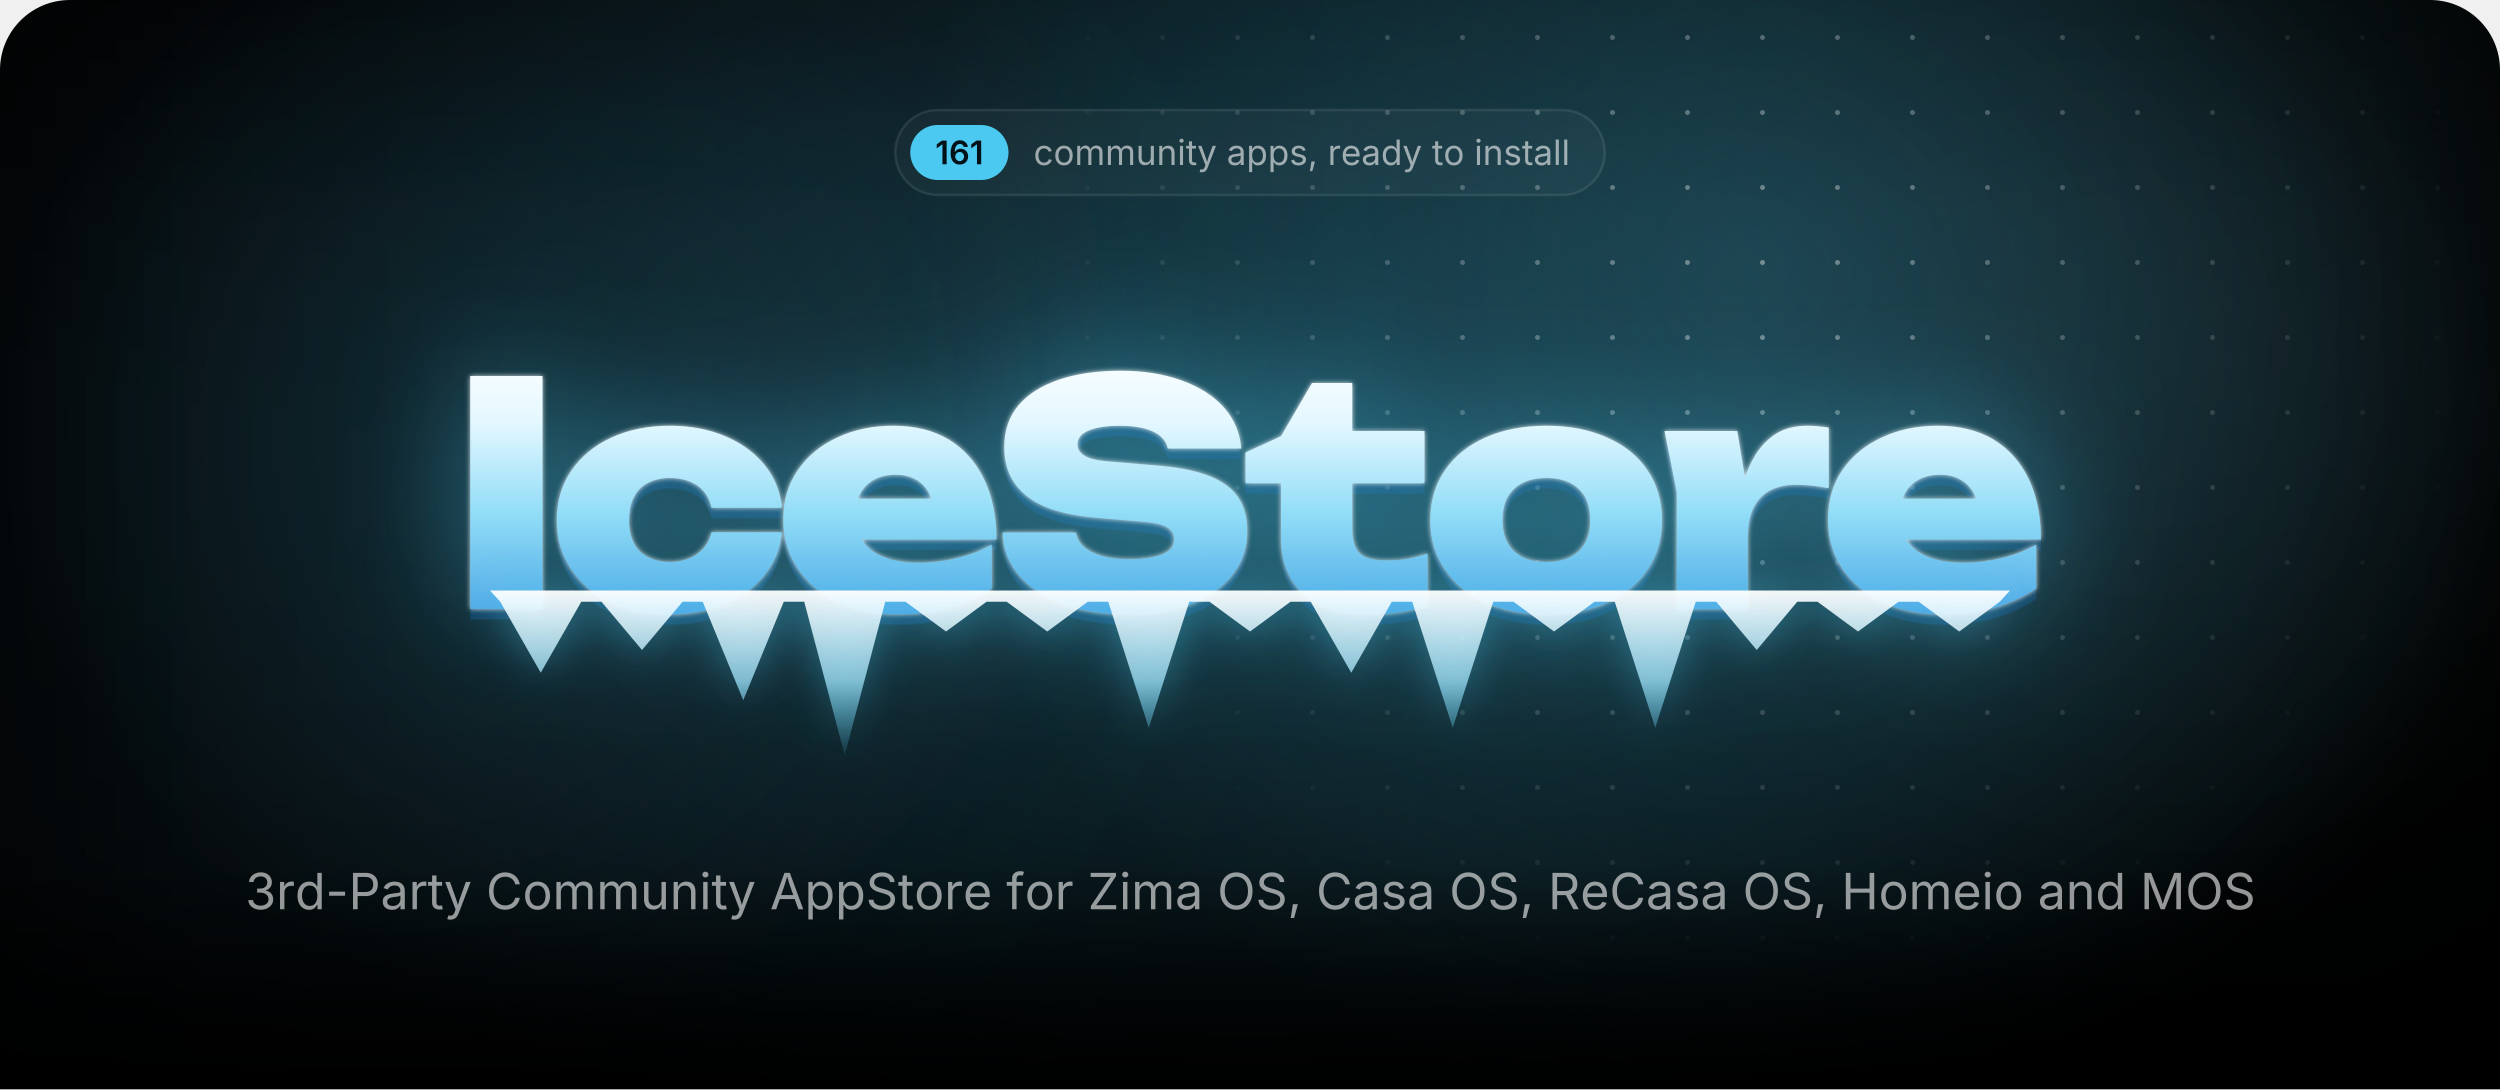
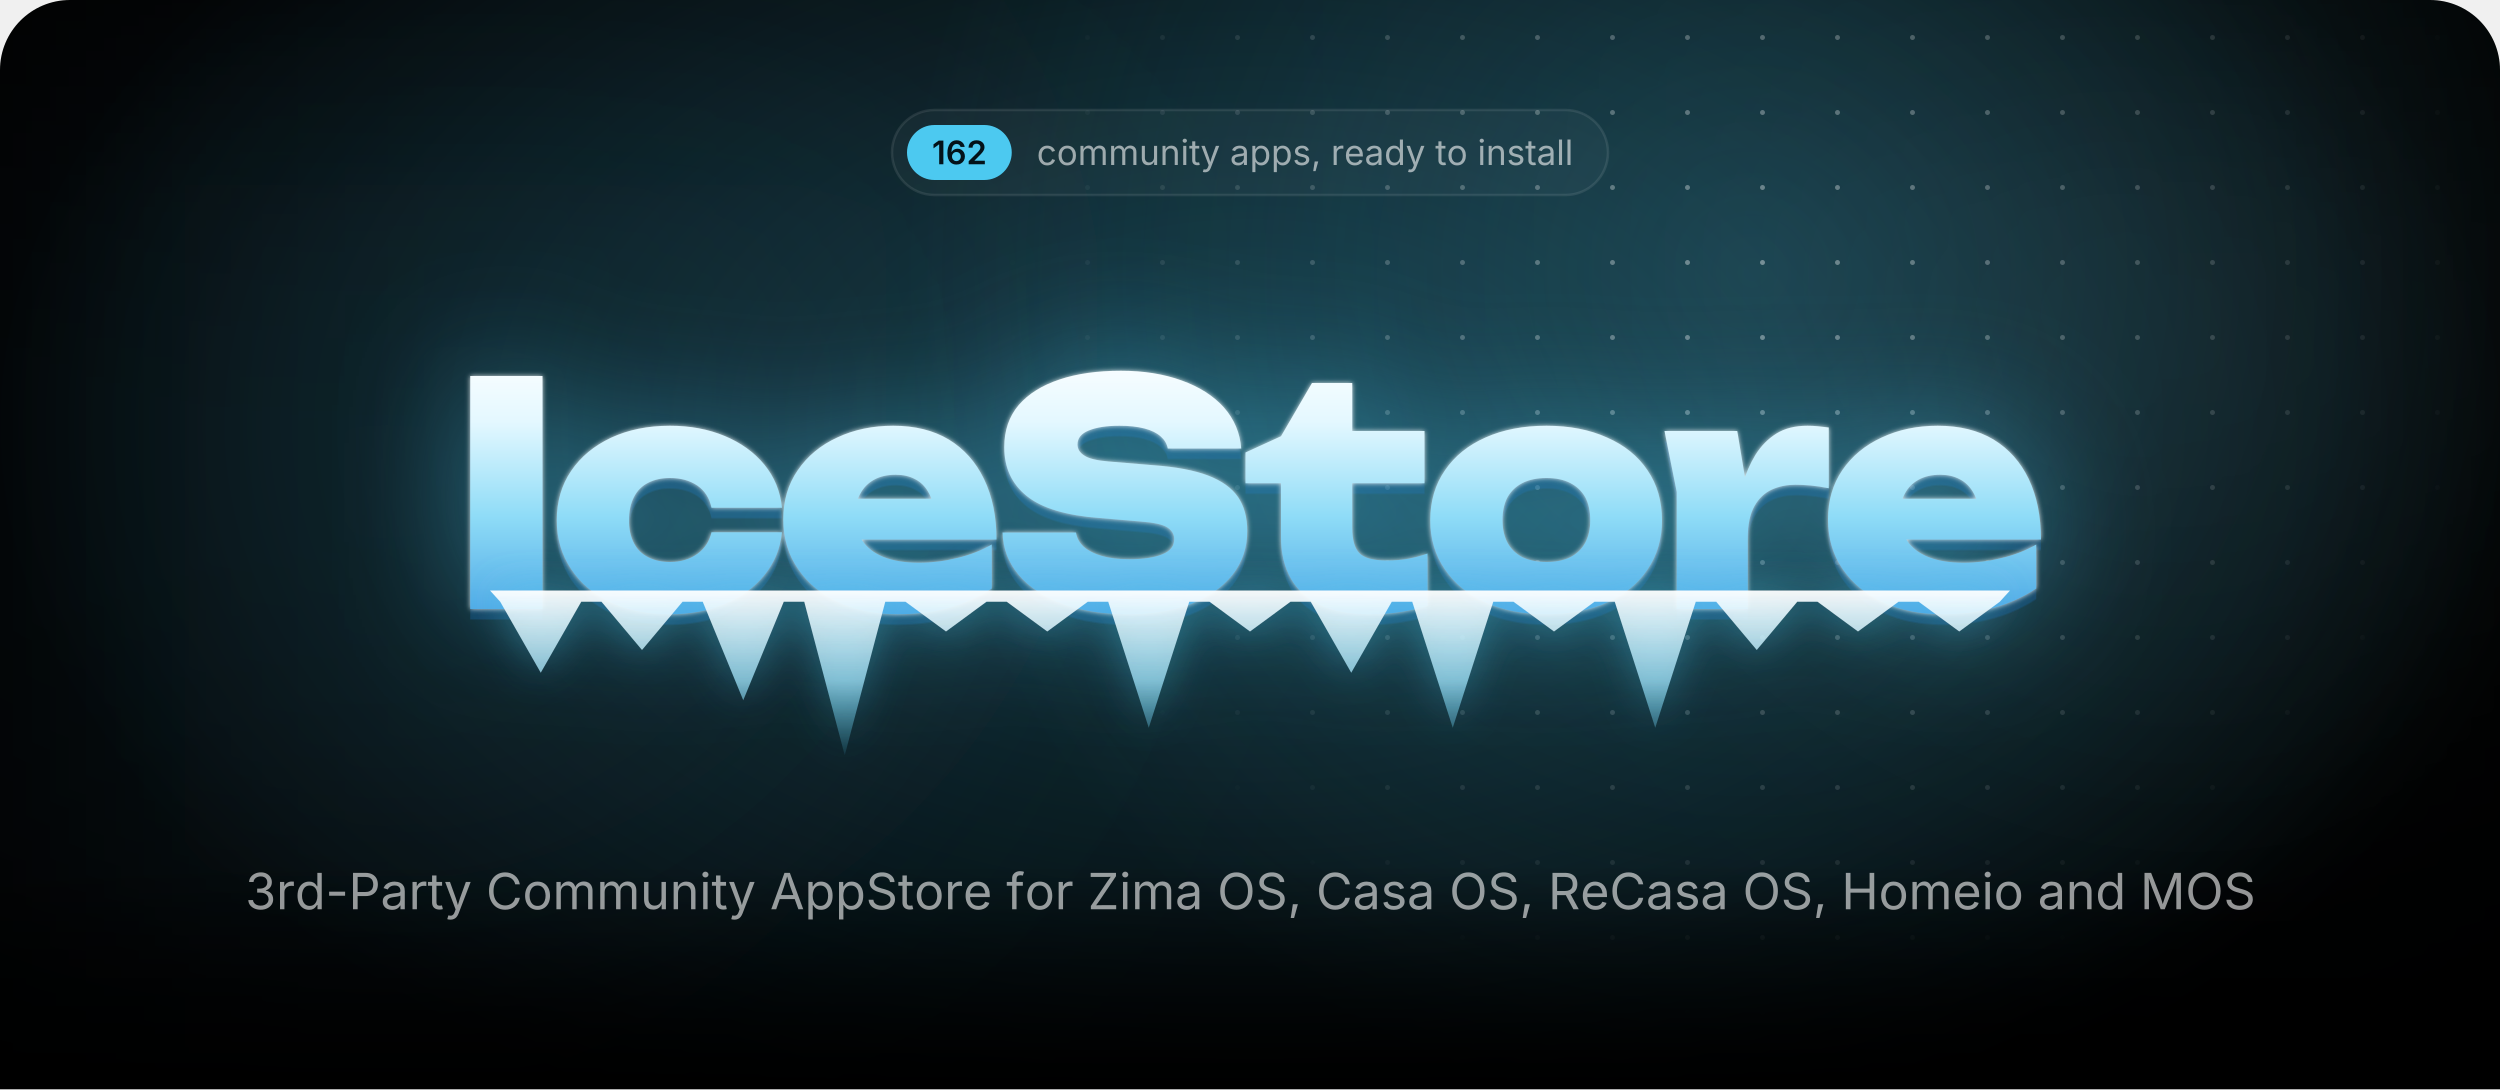
<svg xmlns="http://www.w3.org/2000/svg" width="1000" height="435.7" viewBox="0 0 1000 435.7">
  <style>.blob{transform-box:fill-box;transform-origin:center;animation:drift 22s ease-in-out infinite alternate}.blob+.blob{animation-duration:28s;animation-direction:alternate-reverse}@keyframes drift{to{transform:translate(180px,60px) scale(1.2)}}.spot{animation:spot 18s ease-in-out infinite alternate}@keyframes spot{to{transform:translate(-420px,40px)}}.gl{animation:gl 6s ease-in-out infinite}@keyframes gl{0%,35%{transform:translateX(0)}70%,100%{transform:translateX(1741px)}}.sp{transform-box:fill-box;transform-origin:center;opacity:0;animation:tw 3.2s ease-in-out infinite}@keyframes tw{0%,100%{opacity:0;transform:scale(.3) rotate(0)}50%{opacity:1;transform:scale(1) rotate(45deg)}}@media(prefers-reduced-motion:reduce){*{animation:none!important}}</style>
  <defs>
    <path id="semi.1342" d="M717 1490V0H452V1252H442L94 1002V1256L421 1490Z" />
    <path id="semi.1349" d="M671 -20Q565 -20 464 16Q362 53 280 136Q199 220 151 358Q103 497 103 702Q103 894 144 1044Q184 1193 260 1297Q337 1401 445 1456Q553 1510 687 1510Q826 1510 934 1455Q1043 1400 1110 1305Q1177 1210 1193 1089H931Q910 1175 847 1227Q784 1279 687 1279Q583 1279 510 1218Q438 1157 400 1044Q363 930 363 772H374Q410 837 466 883Q523 929 594 954Q666 978 745 978Q876 978 980 916Q1085 853 1146 744Q1207 634 1207 492Q1207 346 1140 230Q1073 114 952 47Q832 -20 671 -20ZM670 197Q749 197 812 236Q875 274 912 340Q948 406 948 487Q948 567 912 632Q877 697 815 735Q753 773 673 773Q614 773 563 750Q512 728 474 688Q435 648 414 596Q393 544 393 486Q393 408 429 342Q465 276 528 236Q591 197 670 197Z" />
+     <path id="semi.1343" d="M134 0V192L651 701Q724 776 774 834Q823 892 848 946Q874 1001 874 1065Q874 1135 842 1186Q809 1237 754 1264Q698 1292 627 1292Q552 1292 496 1262Q441 1232 411 1176Q381 1121 381 1044H126Q126 1185 190 1290Q255 1395 368 1452Q482 1510 630 1510Q779 1510 892 1454Q1005 1398 1068 1300Q1131 1203 1131 1078Q1131 995 1100 916Q1069 837 989 738Q909 638 763 498L504 234V223H1153V0Z" />
    <path id="regular.586" d="M613 -24Q461 -24 346 48Q232 120 168 250Q104 380 104 552Q104 727 168 858Q232 988 346 1060Q461 1132 613 1132Q694 1132 766 1111Q838 1090 898 1050Q957 1011 1000 954Q1043 896 1066 823L893 774Q881 817 856 853Q831 889 796 916Q760 942 714 956Q668 971 613 971Q501 971 429 912Q357 854 322 759Q287 664 287 552Q287 442 322 348Q357 253 429 195Q501 137 613 137Q669 137 716 152Q763 167 800 194Q836 222 861 260Q886 298 898 343L1070 294Q1048 219 1004 160Q961 102 901 60Q841 19 768 -2Q695 -24 613 -24Z" />
    <path id="regular.790" d="M613 -24Q461 -24 346 48Q232 120 168 250Q104 380 104 552Q104 727 168 858Q232 988 346 1060Q461 1132 613 1132Q766 1132 881 1060Q996 988 1060 858Q1124 727 1124 552Q1124 380 1060 250Q996 120 881 48Q766 -24 613 -24ZM613 137Q726 137 799 195Q872 253 907 348Q942 442 942 552Q942 663 907 758Q872 854 799 912Q726 971 613 971Q501 971 429 912Q357 854 322 759Q287 664 287 552Q287 442 322 348Q357 253 429 195Q501 137 613 137Z" />
    <path id="regular.766" d="M158 0V1118H333L334 868H320Q343 959 392 1018Q442 1078 508 1108Q575 1138 647 1138Q769 1138 844 1063Q920 988 942 866H918Q938 950 991 1011Q1044 1072 1120 1105Q1195 1138 1284 1138Q1381 1138 1461 1096Q1541 1054 1588 969Q1636 884 1636 754V0H1456V749Q1456 870 1388 922Q1320 974 1230 974Q1155 974 1100 942Q1046 911 1016 856Q987 801 987 730V0H807V767Q807 860 745 917Q683 974 588 974Q523 974 466 944Q408 913 373 853Q338 793 338 704V0Z" />
    <path id="regular.915" d="M537 -14Q424 -14 338 32Q253 79 206 173Q158 267 158 408V1118H338V423Q338 294 406 221Q474 148 591 148Q671 148 734 183Q798 218 835 286Q872 353 872 448V1118H1053V0H879V271H903Q851 114 756 50Q660 -14 537 -14Z" />
    <path id="regular.773" d="M338 670V0H158V1118H331L332 847H307Q358 1002 452 1067Q547 1132 674 1132Q787 1132 872 1086Q957 1039 1004 946Q1052 852 1052 710V0H872V695Q872 824 804 897Q737 970 620 970Q540 970 476 935Q412 900 375 833Q338 766 338 670Z" />
    <path id="regular.689" d="M158 0V1118H338V0ZM249 1301Q198 1301 161 1336Q124 1371 124 1420Q124 1470 161 1504Q198 1539 249 1539Q301 1539 338 1504Q375 1470 375 1420Q375 1371 338 1336Q301 1301 249 1301Z" />
    <path id="regular.889" d="M598 1118V964H20V1118ZM188 1384H368V290Q368 215 398 180Q429 146 500 146Q517 146 544 150Q570 154 592 158L629 6Q601 -4 566 -9Q530 -14 495 -14Q350 -14 269 62Q188 139 188 276Z" />
    <path id="regular.998" d="M140 -405 186 -249 205 -254Q260 -268 305 -262Q350 -255 386 -217Q422 -179 449 -99L481 -6L54 1118H251L489 455Q527 351 553 249Q579 147 608 51H542Q571 147 598 250Q624 352 661 455L901 1118H1097L606 -167Q572 -256 524 -314Q477 -371 414 -398Q351 -426 272 -426Q224 -426 189 -419Q154 -412 140 -405Z" />
    <path id="regular.507" d="M471 -26Q365 -26 278 14Q192 54 141 131Q90 208 90 318Q90 414 128 474Q166 534 230 568Q293 603 370 620Q447 637 525 647Q625 660 688 667Q751 674 782 691Q812 708 812 749V755Q812 825 786 874Q760 922 708 948Q656 974 578 974Q498 974 441 949Q384 924 348 886Q313 849 295 810L122 867Q165 969 238 1026Q311 1084 399 1108Q487 1132 573 1132Q629 1132 700 1118Q772 1105 838 1065Q905 1025 948 946Q992 868 992 737V0H815V152H803Q784 113 742 72Q700 30 633 2Q566 -26 471 -26ZM502 133Q602 133 671 172Q740 211 776 274Q812 336 812 404V559Q801 546 764 536Q727 525 680 517Q632 509 588 504Q543 498 517 495Q452 487 396 468Q339 448 305 410Q271 373 271 309Q271 251 301 212Q331 173 383 153Q435 133 502 133Z" />
    <path id="regular.843" d="M158 -418V1118H332V939H352Q371 969 405 1014Q439 1060 503 1096Q567 1132 676 1132Q816 1132 922 1062Q1029 992 1090 862Q1150 733 1150 556Q1150 378 1090 248Q1030 118 924 47Q817 -24 677 -24Q571 -24 506 12Q441 49 406 96Q371 142 352 173H338V-418ZM650 137Q755 137 826 194Q896 250 932 346Q967 441 967 558Q967 674 932 768Q897 861 826 916Q756 971 650 971Q547 971 477 919Q407 867 372 774Q336 682 336 558Q336 434 372 339Q408 244 478 190Q549 137 650 137Z" />
    <path id="regular.871" d="M538 -24Q423 -24 334 10Q244 43 186 109Q128 175 108 271L279 312Q303 220 370 177Q436 134 536 134Q653 134 722 184Q792 234 792 303Q792 361 752 400Q711 438 628 457L442 501Q290 537 216 612Q142 688 142 806Q142 902 196 976Q250 1049 344 1090Q437 1132 556 1132Q671 1132 752 1098Q832 1063 882 1002Q933 942 958 863L795 821Q772 881 718 930Q665 979 557 979Q457 979 390 933Q324 887 324 817Q324 755 369 718Q414 680 512 657L681 617Q833 581 906 506Q979 430 979 315Q979 217 924 140Q868 64 768 20Q669 -24 538 -24Z" />
    <path id="regular.1501" d="M128 -359 216 208H422L266 -359Z" />
    <path id="regular.852" d="M158 0V1118H332V946H344Q375 1031 454 1082Q534 1134 634 1134Q654 1134 682 1133Q709 1132 725 1131V950Q717 952 685 956Q653 960 617 960Q537 960 474 926Q410 893 374 834Q338 776 338 700V0Z" />
    <path id="regular.614" d="M628 -24Q466 -24 348 48Q231 120 168 249Q104 378 104 550Q104 722 166 853Q228 984 342 1058Q455 1132 607 1132Q696 1132 782 1102Q869 1073 940 1008Q1010 942 1052 835Q1094 728 1094 573V498H226V650H997L913 594Q913 704 878 790Q844 875 776 924Q708 972 607 972Q506 972 434 922Q362 873 324 794Q286 714 286 623V522Q286 398 329 312Q372 225 450 180Q527 136 629 136Q695 136 749 155Q803 174 842 212Q881 251 902 308L1076 260Q1050 176 988 112Q926 48 834 12Q743 -24 628 -24Z" />
    <path id="regular.597" d="M577 -24Q438 -24 331 47Q224 118 164 248Q104 378 104 556Q104 733 164 862Q225 992 332 1062Q439 1132 578 1132Q687 1132 751 1096Q815 1060 850 1014Q884 969 902 939H916V1490H1096V0H922V173H902Q884 142 848 96Q813 49 748 12Q684 -24 577 -24ZM604 137Q706 137 776 190Q846 244 882 339Q918 434 918 558Q918 682 882 774Q847 867 777 919Q707 971 604 971Q498 971 428 916Q357 861 322 768Q287 674 287 558Q287 441 322 346Q358 250 429 194Q500 137 604 137Z" />
    <path id="regular.736" d="M338 1490V0H158V1490Z" />
    <path id="regular.1345" d="M635 -20Q489 -20 376 30Q263 80 196 169Q130 258 125 376H317Q323 305 366 254Q408 202 478 174Q547 147 632 147Q726 147 798 180Q871 212 913 271Q955 330 955 407Q955 488 914 550Q874 611 797 646Q720 681 609 681H488V846H609Q696 846 762 878Q829 909 866 966Q903 1023 903 1100Q903 1174 870 1229Q838 1284 778 1314Q718 1345 637 1345Q561 1345 494 1318Q428 1290 386 1239Q343 1188 340 1115H157Q161 1232 227 1321Q293 1410 402 1460Q510 1510 641 1510Q780 1510 880 1454Q981 1398 1035 1307Q1089 1216 1089 1110Q1089 984 1022 896Q956 808 842 774V762Q937 747 1004 698Q1072 649 1108 574Q1143 499 1143 405Q1143 283 1077 187Q1011 91 896 36Q781 -20 635 -20Z" />
    <path id="regular.1459" d="M798 719V553H144V719Z" />
    <path id="regular.375" d="M180 0V1490H690Q864 1490 976 1426Q1089 1363 1144 1256Q1198 1149 1198 1016Q1198 883 1144 775Q1089 667 977 603Q865 539 691 539H330V706H682Q800 706 872 746Q944 787 976 858Q1009 928 1009 1016Q1009 1104 976 1174Q944 1243 872 1283Q799 1323 680 1323H370V0Z" />
    <path id="regular.73" d="M783 -20Q592 -20 442 72Q293 165 208 336Q122 508 122 744Q122 981 208 1152Q293 1324 442 1417Q592 1510 783 1510Q896 1510 996 1477Q1097 1444 1177 1380Q1257 1317 1310 1226Q1364 1136 1384 1021H1194Q1178 1098 1140 1156Q1101 1214 1046 1254Q990 1294 923 1314Q856 1334 783 1334Q649 1334 541 1266Q433 1198 370 1066Q307 935 307 744Q307 554 370 422Q434 291 542 224Q650 156 783 156Q856 156 923 176Q990 197 1046 236Q1101 276 1140 334Q1178 393 1194 469H1384Q1365 355 1312 265Q1258 175 1178 111Q1098 47 998 14Q897 -20 783 -20Z" />
    <path id="regular.2" d="M52 0 593 1490H813L1361 0H1161L845 884Q816 966 778 1088Q739 1211 684 1401H720Q666 1209 626 1084Q587 960 561 884L254 0ZM324 416V582H1089V416Z" />
    <path id="regular.397" d="M657 -26Q496 -26 378 26Q259 78 192 172Q125 265 116 390H311Q319 306 368 252Q417 197 494 170Q570 144 657 144Q758 144 838 177Q919 210 966 270Q1013 330 1013 409Q1013 481 972 526Q932 571 865 600Q798 629 718 651L538 702Q358 753 258 848Q158 943 158 1091Q158 1217 226 1312Q294 1406 410 1458Q526 1510 670 1510Q817 1510 930 1458Q1043 1406 1108 1316Q1174 1227 1178 1114H992Q979 1223 888 1282Q797 1342 664 1342Q568 1342 496 1310Q423 1279 383 1224Q343 1170 343 1100Q343 1022 392 974Q440 927 506 900Q573 874 627 859L776 818Q836 802 908 774Q981 746 1047 700Q1113 653 1156 582Q1198 510 1198 406Q1198 284 1134 186Q1071 88 950 31Q829 -26 657 -26Z" />
    <path id="regular.647" d="M678 1118V964H20V1118ZM240 0V1267Q240 1364 286 1429Q331 1494 404 1527Q477 1560 558 1560Q622 1560 664 1550Q706 1539 726 1530L676 1376Q662 1381 640 1387Q617 1393 579 1393Q496 1393 458 1350Q420 1308 420 1227V0Z" />
    <path id="regular.496" d="M130 0V134L796 1125Q841 1192 892 1260Q943 1327 994 1393L1015 1331Q923 1325 830 1324Q737 1322 645 1322H122V1490H1158V1354L502 379Q454 308 400 237Q347 166 294 97L273 159Q365 165 456 166Q548 168 640 168H1166V0Z" />
    <path id="regular.321" d="M784 -20Q593 -20 444 72Q294 165 208 336Q122 508 122 744Q122 981 208 1152Q294 1324 444 1417Q593 1510 784 1510Q975 1510 1124 1417Q1273 1324 1358 1152Q1444 981 1444 744Q1444 508 1358 336Q1273 165 1124 72Q975 -20 784 -20ZM784 156Q917 156 1024 224Q1132 291 1196 422Q1259 554 1259 744Q1259 936 1196 1068Q1132 1199 1024 1266Q917 1334 784 1334Q650 1334 542 1266Q434 1198 370 1066Q307 935 307 744Q307 554 370 423Q434 292 542 224Q650 156 784 156Z" />
    <path id="regular.384" d="M180 0V1490H690Q864 1490 976 1430Q1089 1371 1144 1267Q1198 1163 1198 1030Q1198 897 1144 795Q1089 693 977 636Q865 578 691 578H286V747H682Q800 747 872 782Q943 816 976 880Q1009 943 1009 1030Q1009 1119 976 1184Q943 1250 871 1286Q799 1323 680 1323H370V0ZM1036 0 676 671H890L1256 0Z" />
    <path id="regular.161" d="M180 0V1490H370V846H1152V1490H1342V0H1152V678H370V0Z" />
    <path id="regular.292" d="M180 0V1490H450L817 550Q830 517 846 468Q863 418 882 360Q900 302 917 244Q934 187 947 138H905Q919 184 936 240Q953 297 972 356Q990 414 1007 465Q1024 516 1037 550L1399 1490H1670V0H1483V851Q1483 897 1484 956Q1484 1015 1486 1080Q1487 1145 1488 1212Q1490 1279 1491 1342H1507Q1486 1273 1462 1202Q1439 1130 1416 1064Q1394 997 1374 942Q1354 887 1340 851L1007 0H842L504 851Q490 886 471 940Q452 993 430 1058Q407 1124 383 1196Q359 1269 334 1342H352Q354 1286 356 1221Q357 1156 358 1090Q359 1023 360 962Q361 900 361 851V0Z" />
    <radialGradient id="glow">
      <stop stop-color="#4cc9f0" stop-opacity=".28" />
      <stop offset="1" stop-color="#4cc9f0" stop-opacity="0" />
    </radialGradient>
    <radialGradient id="cur">
      <stop stop-color="#4cc9f0" stop-opacity=".2" />
      <stop offset=".65" stop-color="#4cc9f0" stop-opacity="0" />
    </radialGradient>
    <radialGradient id="spot">
      <stop stop-color="#fff" />
      <stop offset="1" stop-color="#000" />
    </radialGradient>
    <pattern id="dots" width="30" height="30" patternUnits="userSpaceOnUse">
      <circle cx="15" cy="15" r="1" fill="#fff" fill-opacity=".4" />
    </pattern>
    <mask id="dm">
      <circle class="spot" cx="700" cy="110" r="300" fill="url(#spot)" />
    </mask>
    <linearGradient id="fade" x2="0" y2="1">
      <stop offset="0.793" stop-color="#fff" />
      <stop offset="1" stop-color="#000" />
    </linearGradient>
    <mask id="bf">
      <rect width="1000" height="435.7" fill="url(#fade)" />
    </mask>
    <filter id="blur" filterUnits="userSpaceOnUse" x="-500" y="-500" width="2000" height="1500">
      <feGaussianBlur stdDeviation="90" />
    </filter>
    <linearGradient id="ice" gradientUnits="userSpaceOnUse" x1="0" y1="138" x2="0" y2="256">
      <stop stop-color="#fff" />
      <stop offset=".26" stop-color="#e4f8ff" />
      <stop offset=".58" stop-color="#8fdcf7" />
      <stop offset="1" stop-color="#3d9be0" />
    </linearGradient>
    <linearGradient id="ig" x2="0" y2="1">
      <stop stop-color="#fff" stop-opacity=".95" />
      <stop offset=".55" stop-color="#9fe3fa" stop-opacity=".75" />
      <stop offset="1" stop-color="#4cc9f0" stop-opacity=".1" />
    </linearGradient>
    <linearGradient id="gl">
      <stop stop-color="#fff" stop-opacity="0" />
      <stop offset=".5" stop-color="#fff" stop-opacity=".95" />
      <stop offset="1" stop-color="#fff" stop-opacity="0" />
    </linearGradient>
    <clipPath id="wc">
      <path d="M188.1 150.4H217V243.6H188.1ZM312.8 212.9Q311.8 222.7 305.7 230.1Q299.7 237.5 289.9 241.6Q280.1 245.7 268 245.7Q254.7 245.7 244.4 241Q234.2 236.3 228.5 227.7Q222.7 219.1 222.7 208.1Q222.7 196.8 228.5 188.3Q234.2 179.9 244.4 175.1Q254.7 170.3 268 170.3Q280.1 170.3 289.9 174.4Q299.7 178.5 305.7 185.8Q311.8 193.2 312.8 203.1H284.6Q283.4 197.3 278.9 194.2Q274.4 191.2 268 191.2Q263 191.2 259.3 193.1Q255.5 195 253.6 198.8Q251.6 202.6 251.6 208.1Q251.6 213.5 253.6 217.3Q255.5 221 259.3 222.9Q263 224.8 268 224.8Q274.4 224.8 278.9 221.6Q283.4 218.3 284.6 212.9ZM359 245.7Q345.9 245.7 335.6 241Q325.2 236.3 319.3 227.7Q313.3 219.1 313.3 207.7Q313.3 196.5 319.1 188.1Q324.9 179.6 334.9 175Q344.9 170.3 357.3 170.3Q370.3 170.3 379.5 175.8Q388.7 181.4 393.6 191.6Q398.6 201.9 398.6 215.8H336.6V199.5H382.2L373.8 205.1Q373.3 200.2 371.3 196.8Q369.4 193.4 366.1 191.7Q362.8 189.9 358.3 189.9Q353.2 189.9 349.6 191.9Q346 193.9 344.1 197.5Q342.1 201 342.1 205.5Q342.1 211.8 344.9 216.2Q347.7 220.5 353.4 222.8Q359.2 225.1 367.6 225.1Q375.3 225.1 382.9 223.2Q390.5 221.4 396.7 217.8V235.4Q389.1 240.4 379.7 243.1Q370.3 245.7 359 245.7ZM401 213H430.4Q430.9 216.3 433.5 218.7Q436.2 221.1 440.8 222.4Q445.4 223.7 451.6 223.7Q460.2 223.7 465 221.7Q469.7 219.8 469.7 215.7Q469.7 212.8 467 211Q464.3 209.2 456.2 208.6L439.8 207.2Q419.7 205.7 410.7 198.4Q401.7 191.2 401.7 178.9Q401.7 168.8 407.5 162Q413.3 155.3 423.8 151.8Q434.2 148.3 448.4 148.3Q462 148.3 472.7 152.2Q483.3 156 489.6 163Q495.8 170.1 496.5 179.4H467.1Q466.6 176.6 464.3 174.6Q462 172.5 457.8 171.4Q453.6 170.3 447.8 170.3Q440.1 170.3 435.5 172.2Q431 174 431 177.8Q431 180.5 433.7 182.2Q436.3 184 443.5 184.6L461.5 186.1Q475 187.1 483.2 190.2Q491.5 193.4 495.2 198.8Q498.9 204.2 498.9 212.4Q498.9 222.4 493 229.9Q487 237.4 476.3 241.6Q465.5 245.7 451.1 245.7Q436.3 245.7 425.1 241.6Q414 237.5 407.6 230.1Q401.3 222.7 401 213ZM498.2 193.3V181L512.4 174.5L524.8 153.2H540.9V172.4H569.8V193.3H540.9V211.1Q540.9 218.3 543.7 221.2Q546.5 224.2 554.7 224.2Q559.8 224.2 563.8 223.4Q567.8 222.6 571 221.4V242.4Q567 243.6 560.9 244.7Q554.9 245.7 548.1 245.7Q536 245.7 528.1 242Q520.2 238.3 516.3 231.3Q512.4 224.4 512.4 214.9V193.3ZM618.5 245.7Q604.7 245.7 594.2 241Q583.8 236.3 578 227.8Q572.1 219.3 572.1 208.1Q572.1 196.6 578 188.1Q583.8 179.6 594.2 175Q604.7 170.3 618.6 170.3Q632.4 170.3 642.8 175Q653.3 179.6 659 188.1Q664.8 196.6 664.8 208.1Q664.8 219.3 659 227.8Q653.3 236.3 642.8 241Q632.4 245.7 618.5 245.7ZM618.6 224.8Q624.2 224.8 628.1 222.9Q632 220.9 634.1 217.1Q636.1 213.3 636.1 208.1Q636.1 202.7 634.1 198.9Q632 195.2 628.1 193.2Q624.2 191.2 618.6 191.2Q613 191.2 609 193.2Q605.1 195.2 603 198.9Q601 202.7 601 208Q601 213.3 603 217.1Q605.1 220.9 609 222.9Q613 224.8 618.6 224.8ZM665.8 172.4H694.9L699.1 197.6V243.6H670.7V196.8ZM731.5 171V195.3Q727.6 194.5 724.3 194.2Q721 193.9 718.2 193.9Q713.1 193.9 708.8 195.8Q704.4 197.8 701.8 202.4Q699.1 207.1 699.1 215.3L693.9 208.8Q695 201.1 696.9 194.2Q698.9 187.3 702.2 181.9Q705.6 176.5 710.6 173.4Q715.6 170.3 723 170.3Q725 170.3 727.1 170.5Q729.2 170.7 731.5 171ZM776.9 245.7Q763.7 245.7 753.4 241Q743.1 236.3 737.1 227.7Q731.2 219.1 731.2 207.7Q731.2 196.5 736.9 188.1Q742.7 179.6 752.7 175Q762.7 170.3 775.1 170.3Q788.2 170.3 797.4 175.8Q806.6 181.4 811.5 191.6Q816.4 201.9 816.4 215.8H754.4V199.5H800L791.7 205.1Q791.2 200.2 789.2 196.8Q787.2 193.4 783.9 191.7Q780.6 189.9 776.1 189.9Q771 189.9 767.4 191.9Q763.8 193.9 761.9 197.5Q760 201 760 205.5Q760 211.8 762.8 216.2Q765.6 220.5 771.3 222.8Q777 225.1 785.5 225.1Q793.2 225.1 800.7 223.2Q808.3 221.4 814.5 217.8V235.4Q807 240.4 797.6 243.1Q788.2 245.7 776.9 245.7Z" />
    </clipPath>
    <filter id="frost" x="-20%" y="-60%" width="140%" height="220%" color-interpolation-filters="sRGB">
      <feGaussianBlur in="SourceAlpha" stdDeviation="1" result="a" />
      <feFlood flood-color="#fff" flood-opacity=".85" />
      <feComposite in2="a" operator="in" result="s1" />
      <feGaussianBlur in="SourceAlpha" stdDeviation="25.2" result="b" />
      <feFlood flood-color="#4cc9f0" flood-opacity=".5" />
      <feComposite in2="b" operator="in" result="s2" />
      <feOffset in="SourceAlpha" dy="4.2" result="c" />
      <feFlood flood-color="#125696" flood-opacity=".4" />
      <feComposite in2="c" operator="in" result="s3" />
      <feMerge>
        <feMergeNode in="s3" />
        <feMergeNode in="s2" />
        <feMergeNode in="s1" />
        <feMergeNode in="SourceGraphic" />
      </feMerge>
    </filter>
    <filter id="drip" x="-10%" y="-60%" width="120%" height="220%">
      <feGaussianBlur in="SourceAlpha" stdDeviation="8.4" result="b" />
      <feFlood flood-color="#4cc9f0" flood-opacity=".45" />
      <feComposite in2="b" operator="in" />
      <feMerge>
        <feMergeNode />
        <feMergeNode in="SourceGraphic" />
      </feMerge>
    </filter>
    <clipPath id="pg">
      <path d="M0,28 A28,28 0 0 1 28,0 H972 A28,28 0 0 1 1000,28 V435.7 A0,0 0 0 1 1000,435.7 H0 A0,0 0 0 1 0,435.7 Z" />
    </clipPath>
  </defs>
  <g clip-path="url(#pg)">
    <rect x="0" y="0" width="1000" height="435.7" rx="0" fill="#000" />
    <g mask="url(#bf)">
      <ellipse cx="500" cy="170" rx="500" ry="310" fill="url(#glow)" />
      <circle class="blob" cx="140" cy="140" r="260" fill="#4cc9f0" fill-opacity=".1" filter="url(#blur)" />
      <circle class="blob" cx="900" cy="40" r="220" fill="#a5e8ff" fill-opacity=".08" filter="url(#blur)" />
      <circle class="spot" cx="700" cy="110" r="520" fill="url(#cur)" />
      <rect width="1000" height="435.7" fill="url(#dots)" mask="url(#dm)" />
    </g>
-     <rect x="358.1" y="44" width="283.8" height="34" rx="17" fill="rgba(255,255,255,.035)" stroke="rgba(255,255,255,.09)" />
-     <rect x="364.1" y="50" width="39.3" height="22" rx="11" fill="#4cc9f0" />
-     <g fill="#031219" transform="translate(374.1,65.7) scale(0.00635,-0.00635)">
+     <rect x="356.8" y="44" width="286.4" height="34" rx="17" fill="rgba(255,255,255,.035)" stroke="rgba(255,255,255,.09)" />
+     <rect x="362.8" y="50" width="41.9" height="22" rx="11" fill="#4cc9f0" />
+     <g fill="#031219" transform="translate(372.8,65.7) scale(0.00635,-0.00635)">
      <use href="#semi.1342" x="0" />
      <use href="#semi.1349" x="866" />
-       <use href="#semi.1342" x="2176" />
-     </g>
-     <g fill="rgba(255,255,255,.58)" transform="translate(413.4,66) scale(0.00684,-0.00684)">
+       <use href="#semi.1343" x="2176" />
+     </g>
+     <g fill="rgba(255,255,255,.58)" transform="translate(414.7,66) scale(0.00684,-0.00684)">
      <use href="#regular.586" x="0" />
      <use href="#regular.790" x="1170" />
      <use href="#regular.766" x="2398" />
      <use href="#regular.766" x="4192" />
      <use href="#regular.915" x="5986" />
      <use href="#regular.773" x="7197" />
      <use href="#regular.689" x="8407" />
      <use href="#regular.889" x="8903" />
      <use href="#regular.998" x="9573" />
      <use href="#regular.507" x="11300" />
      <use href="#regular.843" x="12450" />
      <use href="#regular.843" x="13704" />
      <use href="#regular.871" x="14958" />
      <use href="#regular.1501" x="16039" />
      <use href="#regular.852" x="17205" />
      <use href="#regular.614" x="17976" />
      <use href="#regular.507" x="19170" />
      <use href="#regular.597" x="20320" />
      <use href="#regular.998" x="21574" />
      <use href="#regular.889" x="23301" />
      <use href="#regular.790" x="23971" />
      <use href="#regular.689" x="25775" />
      <use href="#regular.773" x="26271" />
      <use href="#regular.871" x="27481" />
      <use href="#regular.889" x="28562" />
      <use href="#regular.507" x="29232" />
      <use href="#regular.736" x="30382" />
      <use href="#regular.736" x="30878" />
    </g>
    <g filter="url(#frost)">
      <path fill="url(#ice)" d="M188.1 150.4H217V243.6H188.1ZM312.8 212.9Q311.8 222.7 305.7 230.1Q299.7 237.5 289.9 241.6Q280.1 245.7 268 245.7Q254.7 245.7 244.4 241Q234.2 236.3 228.5 227.7Q222.7 219.1 222.7 208.1Q222.7 196.8 228.5 188.3Q234.2 179.9 244.4 175.1Q254.7 170.3 268 170.3Q280.1 170.3 289.9 174.4Q299.7 178.5 305.7 185.8Q311.8 193.2 312.8 203.1H284.6Q283.4 197.3 278.9 194.2Q274.4 191.2 268 191.2Q263 191.2 259.3 193.1Q255.5 195 253.6 198.8Q251.6 202.6 251.6 208.1Q251.6 213.5 253.6 217.3Q255.5 221 259.3 222.9Q263 224.8 268 224.8Q274.4 224.8 278.9 221.6Q283.4 218.3 284.6 212.9ZM359 245.7Q345.9 245.7 335.6 241Q325.2 236.3 319.3 227.7Q313.3 219.1 313.3 207.7Q313.3 196.5 319.1 188.1Q324.9 179.6 334.9 175Q344.9 170.3 357.3 170.3Q370.3 170.3 379.5 175.8Q388.7 181.4 393.6 191.6Q398.6 201.9 398.6 215.8H336.6V199.5H382.2L373.8 205.1Q373.3 200.2 371.3 196.8Q369.4 193.4 366.1 191.7Q362.8 189.9 358.3 189.9Q353.2 189.9 349.6 191.9Q346 193.9 344.1 197.5Q342.1 201 342.1 205.5Q342.1 211.8 344.9 216.2Q347.7 220.5 353.4 222.8Q359.2 225.1 367.6 225.1Q375.3 225.1 382.9 223.2Q390.5 221.4 396.7 217.8V235.4Q389.1 240.4 379.7 243.1Q370.3 245.7 359 245.7ZM401 213H430.4Q430.9 216.3 433.5 218.7Q436.2 221.1 440.8 222.4Q445.4 223.7 451.6 223.7Q460.2 223.7 465 221.7Q469.7 219.8 469.7 215.7Q469.7 212.8 467 211Q464.3 209.2 456.2 208.6L439.8 207.2Q419.7 205.7 410.7 198.4Q401.7 191.2 401.7 178.9Q401.7 168.8 407.5 162Q413.3 155.3 423.8 151.8Q434.2 148.3 448.4 148.3Q462 148.3 472.7 152.2Q483.3 156 489.6 163Q495.8 170.1 496.5 179.4H467.1Q466.6 176.6 464.3 174.6Q462 172.5 457.8 171.4Q453.6 170.3 447.8 170.3Q440.1 170.3 435.5 172.2Q431 174 431 177.8Q431 180.5 433.7 182.2Q436.3 184 443.5 184.6L461.5 186.1Q475 187.1 483.2 190.2Q491.5 193.4 495.2 198.8Q498.9 204.2 498.9 212.4Q498.9 222.4 493 229.9Q487 237.4 476.3 241.6Q465.5 245.7 451.1 245.7Q436.3 245.7 425.1 241.6Q414 237.5 407.6 230.1Q401.3 222.7 401 213ZM498.2 193.3V181L512.4 174.5L524.8 153.2H540.9V172.4H569.8V193.3H540.9V211.1Q540.9 218.3 543.7 221.2Q546.5 224.2 554.7 224.2Q559.8 224.2 563.8 223.4Q567.8 222.6 571 221.4V242.4Q567 243.6 560.9 244.7Q554.9 245.7 548.1 245.7Q536 245.7 528.1 242Q520.2 238.3 516.3 231.3Q512.4 224.4 512.4 214.9V193.3ZM618.5 245.7Q604.7 245.7 594.2 241Q583.8 236.3 578 227.8Q572.1 219.3 572.1 208.1Q572.1 196.6 578 188.1Q583.8 179.6 594.2 175Q604.7 170.3 618.6 170.3Q632.4 170.3 642.8 175Q653.3 179.6 659 188.1Q664.8 196.6 664.8 208.1Q664.8 219.3 659 227.8Q653.3 236.3 642.8 241Q632.4 245.7 618.5 245.7ZM618.6 224.8Q624.2 224.8 628.1 222.9Q632 220.9 634.1 217.1Q636.1 213.3 636.1 208.1Q636.1 202.7 634.1 198.9Q632 195.2 628.1 193.2Q624.2 191.2 618.6 191.2Q613 191.2 609 193.2Q605.1 195.2 603 198.9Q601 202.7 601 208Q601 213.3 603 217.1Q605.1 220.9 609 222.9Q613 224.8 618.6 224.8ZM665.8 172.4H694.9L699.1 197.6V243.6H670.7V196.8ZM731.5 171V195.3Q727.6 194.5 724.3 194.2Q721 193.9 718.2 193.9Q713.1 193.9 708.8 195.8Q704.4 197.8 701.8 202.4Q699.1 207.1 699.1 215.3L693.9 208.8Q695 201.1 696.9 194.2Q698.9 187.3 702.2 181.9Q705.6 176.5 710.6 173.4Q715.6 170.3 723 170.3Q725 170.3 727.1 170.5Q729.2 170.7 731.5 171ZM776.9 245.7Q763.7 245.7 753.4 241Q743.1 236.3 737.1 227.7Q731.2 219.1 731.2 207.7Q731.2 196.5 736.9 188.1Q742.7 179.6 752.7 175Q762.7 170.3 775.1 170.3Q788.2 170.3 797.4 175.8Q806.6 181.4 811.5 191.6Q816.4 201.9 816.4 215.8H754.4V199.5H800L791.7 205.1Q791.2 200.2 789.2 196.8Q787.2 193.4 783.9 191.7Q780.6 189.9 776.1 189.9Q771 189.9 767.4 191.9Q763.8 193.9 761.9 197.5Q760 201 760 205.5Q760 211.8 762.8 216.2Q765.6 220.5 771.3 222.8Q777 225.1 785.5 225.1Q793.2 225.1 800.7 223.2Q808.3 221.4 814.5 217.8V235.4Q807 240.4 797.6 243.1Q788.2 245.7 776.9 245.7Z" />
    </g>
    <g clip-path="url(#wc)">
      <g class="gl">
        <g transform="translate(52.8,0) skewX(-15)">
          <rect x="-518.9" y="118" width="399.4" height="158" rx="0" fill="url(#gl)" />
        </g>
      </g>
    </g>
    <polygon points="196,236.2 200.1,240.7 216.3,269.1 232.5,240.7 240.6,240.7 256.8,260 273,240.7 281.1,240.7 297.3,280.1 313.5,240.7 321.7,240.7 337.9,302.1 354.1,240.7 362.2,240.7 378.4,252.6 394.6,240.7 402.7,240.7 418.9,252.6 435.1,240.7 443.3,240.7 459.5,291.1 475.7,240.7 483.8,240.7 500,252.6 516.2,240.7 524.3,240.7 540.5,269.1 556.7,240.7 564.9,240.7 581.1,291.1 597.3,240.7 605.4,240.7 621.6,252.6 637.8,240.7 645.9,240.7 662.1,291.1 678.3,240.7 686.5,240.7 702.7,260 718.9,240.7 727,240.7 743.2,252.6 759.4,240.7 767.5,240.7 783.7,252.6 799.9,240.7 804,236.2" fill="url(#ig)" filter="url(#drip)" />
    <polygon class="sp" style="animation-delay:0s" fill="#fff" points="171.4,123.8 173.3,132.5 181.9,134.4 173.3,136.3 171.4,145 169.5,136.3 160.8,134.4 169.5,132.5" />
    <polygon class="sp" style="animation-delay:0.9s" fill="#fff" points="337.8,114.4 339.7,123.1 348.3,125 339.7,126.9 337.8,135.5 335.9,126.9 327.2,125 335.9,123.1" />
    <polygon class="sp" style="animation-delay:1.7s" fill="#fff" points="491.4,109.7 493.3,118.3 501.9,120.2 493.3,122.1 491.4,130.8 489.5,122.1 480.8,120.2 489.5,118.3" />
    <polygon class="sp" style="animation-delay:0.4s" fill="#fff" points="651.4,119.1 653.3,127.8 661.9,129.7 653.3,131.6 651.4,140.2 649.5,131.6 640.8,129.7 649.5,127.8" />
    <polygon class="sp" style="animation-delay:2.2s" fill="#fff" points="824.2,126.2 826.1,134.9 834.7,136.8 826.1,138.7 824.2,147.3 822.3,138.7 813.6,136.8 822.3,134.9" />
    <polygon class="sp" style="animation-delay:1.3s" fill="#fff" points="574.6,277.3 576.5,285.9 585.1,287.8 576.5,289.7 574.6,298.4 572.7,289.7 564,287.8 572.7,285.9" />
    <g fill="rgba(255,255,255,.58)" transform="translate(98.1,363.7) scale(0.00977,-0.00977)">
      <use href="#regular.1345" x="0" />
      <use href="#regular.852" x="1265" />
      <use href="#regular.597" x="2036" />
      <use href="#regular.1459" x="3290" />
      <use href="#regular.375" x="4232" />
      <use href="#regular.507" x="5540" />
      <use href="#regular.852" x="6690" />
      <use href="#regular.889" x="7461" />
      <use href="#regular.998" x="8131" />
      <use href="#regular.73" x="9858" />
      <use href="#regular.790" x="11354" />
      <use href="#regular.766" x="12582" />
      <use href="#regular.766" x="14376" />
      <use href="#regular.915" x="16170" />
      <use href="#regular.773" x="17381" />
      <use href="#regular.689" x="18591" />
      <use href="#regular.889" x="19087" />
      <use href="#regular.998" x="19757" />
      <use href="#regular.2" x="21484" />
      <use href="#regular.843" x="22897" />
      <use href="#regular.843" x="24151" />
      <use href="#regular.397" x="25405" />
      <use href="#regular.889" x="26719" />
      <use href="#regular.790" x="27389" />
      <use href="#regular.852" x="28617" />
      <use href="#regular.614" x="29388" />
      <use href="#regular.647" x="31158" />
      <use href="#regular.790" x="31916" />
      <use href="#regular.852" x="33144" />
      <use href="#regular.496" x="34491" />
      <use href="#regular.689" x="35779" />
      <use href="#regular.766" x="36275" />
      <use href="#regular.507" x="38069" />
      <use href="#regular.321" x="39795" />
      <use href="#regular.397" x="41361" />
      <use href="#regular.1501" x="42675" />
      <use href="#regular.73" x="43841" />
      <use href="#regular.507" x="45337" />
      <use href="#regular.871" x="46487" />
      <use href="#regular.507" x="47568" />
      <use href="#regular.321" x="49294" />
      <use href="#regular.397" x="50860" />
      <use href="#regular.1501" x="52174" />
      <use href="#regular.384" x="53340" />
      <use href="#regular.614" x="54658" />
      <use href="#regular.73" x="55852" />
      <use href="#regular.507" x="57348" />
      <use href="#regular.871" x="58498" />
      <use href="#regular.507" x="59579" />
      <use href="#regular.321" x="61305" />
      <use href="#regular.397" x="62871" />
      <use href="#regular.1501" x="64185" />
      <use href="#regular.161" x="65351" />
      <use href="#regular.790" x="66873" />
      <use href="#regular.766" x="68101" />
      <use href="#regular.614" x="69895" />
      <use href="#regular.689" x="71089" />
      <use href="#regular.790" x="71585" />
      <use href="#regular.507" x="73389" />
      <use href="#regular.773" x="74539" />
      <use href="#regular.597" x="75749" />
      <use href="#regular.292" x="77579" />
      <use href="#regular.321" x="79429" />
      <use href="#regular.397" x="80995" />
    </g>
  </g>
</svg>
